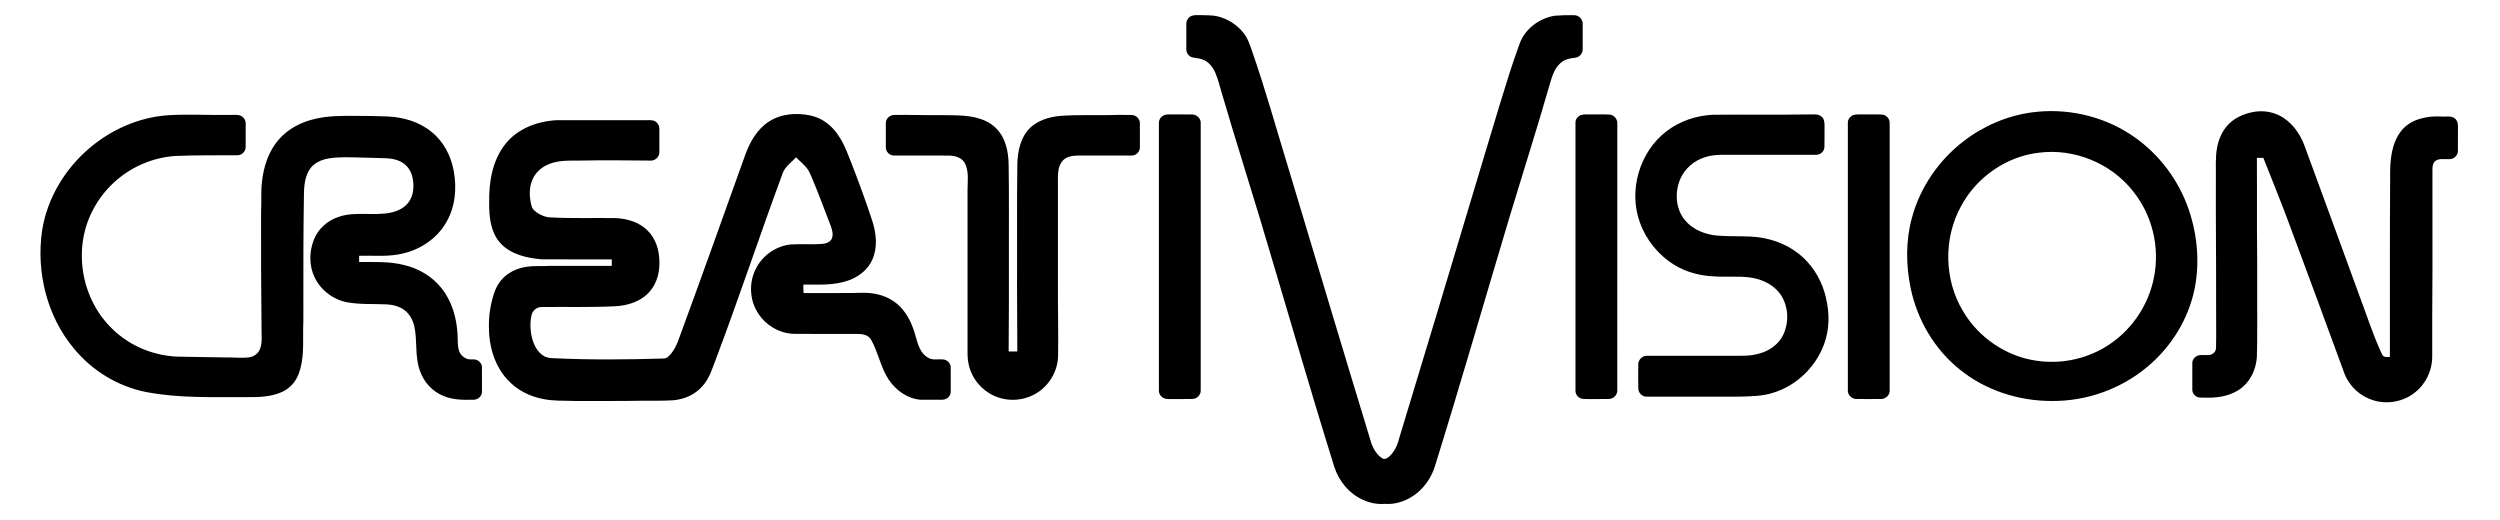
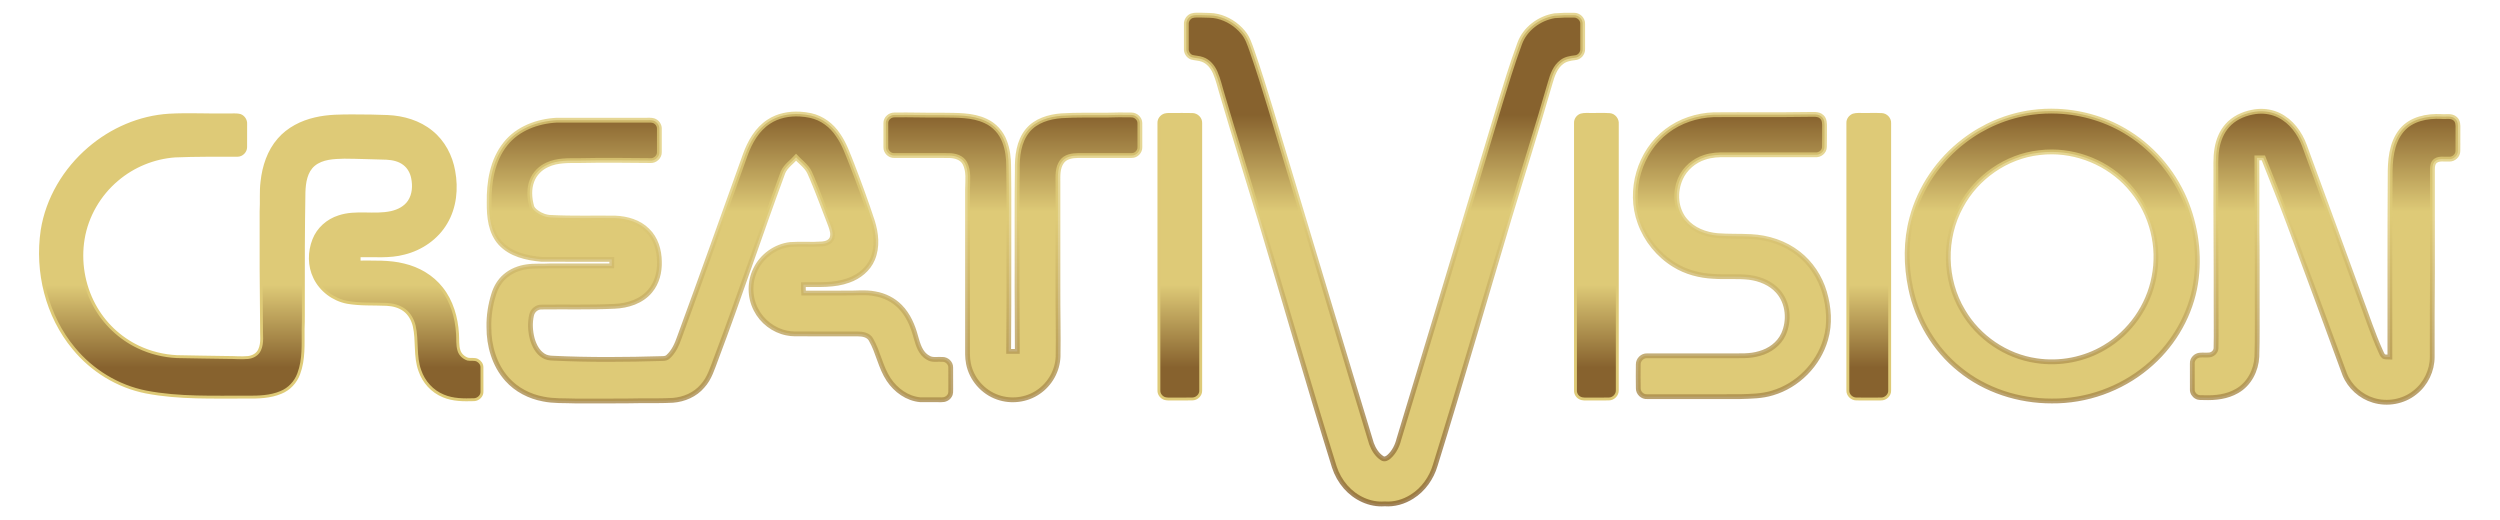
- <svg xmlns="http://www.w3.org/2000/svg" width="2600pt" height="540pt" viewBox="0 0 2600 540" version="1.1">
+ <svg xmlns="http://www.w3.org/2000/svg" xmlns:xlink="http://www.w3.org/1999/xlink" width="2600pt" height="540pt" viewBox="0 0 2600 540" version="1.1" id="svg23">
+   <defs id="defs27">
+     <linearGradient id="linearGradient110405">
+       <stop style="stop-color:#e4d47f;stop-opacity:1;" offset="0" id="stop110403" />
+     </linearGradient>
+     <linearGradient id="linearGradient47203">
+       <stop style="stop-color:#87622e;stop-opacity:1;" offset="0" id="stop47199" />
+       <stop style="stop-color:#deca77;stop-opacity:1" offset="1" id="stop47201" />
+     </linearGradient>
+     <linearGradient id="linearGradient47151">
+       <stop style="stop-color:#87622e;stop-opacity:1;" offset="0" id="stop47149" />
+     </linearGradient>
+     <linearGradient xlink:href="#linearGradient47203" id="linearGradient110449" x1="1919.818" y1="159.455" x2="1919.818" y2="293.48" gradientUnits="userSpaceOnUse" />
+     <linearGradient xlink:href="#linearGradient47203" id="linearGradient110695" x1="1920.08" y1="698.68" x2="1920.08" y2="301.163" gradientUnits="userSpaceOnUse" />
+     <linearGradient xlink:href="#linearGradient47203" id="linearGradient180882" x1="1101.189" y1="509.729" x2="1101.189" y2="395.272" gradientUnits="userSpaceOnUse" />
+   </defs>
  <g id="#000000ff">
-     <path fill="#000000" opacity="1.00" d=" M 1239.29 16.47 C 1242.72 15.34 1246.41 15.80 1249.97 15.76 C 1255.34 16.08 1260.81 15.65 1266.09 16.96 C 1276.39 19.39 1285.82 25.27 1292.58 33.41 C 1297.46 38.99 1299.67 46.16 1302.10 53.01 C 1315.86 92.48 1327.05 132.77 1339.29 172.73 C 1368.29 269.00 1397.03 365.35 1426.38 461.51 C 1428.59 467.34 1432.07 473.12 1437.43 476.53 C 1439.90 478.30 1442.87 476.61 1444.76 474.81 C 1449.98 470.07 1453.18 463.52 1454.87 456.75 C 1481.29 369.94 1507.34 283.02 1533.44 196.12 C 1545.48 156.54 1557.03 116.82 1569.48 77.37 C 1572.88 66.63 1576.58 55.98 1580.43 45.39 C 1585.95 29.97 1600.92 18.95 1616.85 16.36 C 1623.54 15.80 1630.29 15.65 1637.02 15.80 C 1641.86 15.68 1646.24 20.07 1645.99 24.94 C 1646.01 33.63 1646.01 42.33 1645.99 51.02 C 1646.20 55.52 1642.51 59.77 1638.00 60.04 C 1633.26 60.62 1628.34 61.39 1624.45 64.36 C 1617.37 69.49 1614.46 78.23 1612.16 86.28 C 1598.57 133.59 1583.58 180.48 1569.37 227.60 C 1543.74 312.99 1519.14 398.69 1492.66 483.83 C 1488.75 497.05 1480.32 509.12 1468.55 516.47 C 1460.11 521.84 1450.09 524.81 1440.06 524.01 C 1424.67 525.25 1409.48 517.88 1399.47 506.43 C 1394.16 500.36 1390.13 493.20 1387.66 485.53 C 1360.87 399.57 1336.07 313.00 1310.16 226.77 C 1297.36 184.28 1283.89 142.00 1271.43 99.41 C 1268.88 91.36 1267.18 82.99 1263.74 75.24 C 1261.10 69.34 1256.62 63.84 1250.31 61.72 C 1246.77 60.43 1242.93 60.50 1239.33 59.50 C 1235.92 58.20 1233.62 54.59 1233.77 50.95 C 1233.73 42.29 1233.72 33.63 1233.77 24.98 C 1233.63 21.35 1235.95 17.85 1239.29 16.47 Z" />
-     <path fill="#000000" opacity="1.00" d=" M 2113.50 116.84 C 2148.24 112.23 2184.60 119.96 2214.18 138.84 C 2241.50 156.08 2262.76 182.48 2274.34 212.60 C 2284.94 240.42 2288.27 271.28 2282.36 300.54 C 2275.83 332.26 2257.79 361.25 2232.87 381.80 C 2205.42 404.70 2169.71 417.36 2133.97 417.02 C 2099.51 417.11 2064.73 406.00 2037.91 384.09 C 2011.83 363.16 1994.02 332.70 1987.17 300.08 C 1982.13 275.92 1981.82 250.47 1988.38 226.56 C 1996.87 194.90 2016.41 166.48 2042.43 146.63 C 2063.00 130.77 2087.73 120.28 2113.50 116.84 M 2120.54 158.80 C 2086.49 162.67 2055.42 184.42 2039.40 214.59 C 2021.11 247.93 2021.83 290.79 2041.43 323.40 C 2057.45 350.91 2086.26 370.59 2117.81 375.13 C 2142.23 378.83 2167.88 373.90 2189.07 361.16 C 2215.50 345.56 2234.55 318.22 2240.19 288.06 C 2246.42 256.77 2238.16 222.90 2217.84 198.24 C 2195.00 169.56 2156.91 154.12 2120.54 158.80 Z" />
-     <path fill="#000000" opacity="1.00" d=" M 2342.04 116.75 C 2351.39 114.69 2361.45 115.67 2370.09 119.89 C 2382.91 126.14 2391.86 138.41 2396.69 151.56 C 2416.10 204.12 2435.22 256.79 2454.47 309.41 C 2461.48 328.01 2467.56 346.98 2475.77 365.11 C 2476.74 367.10 2477.40 369.47 2479.31 370.82 C 2481.25 371.54 2483.41 371.15 2485.49 371.28 C 2485.56 308.87 2485.32 246.45 2485.75 184.04 C 2485.57 167.40 2486.72 149.05 2497.71 135.60 C 2507.62 123.61 2524.26 120.39 2539.07 121.17 C 2543.84 121.70 2549.49 119.89 2553.42 123.53 C 2556.45 126.09 2556.36 130.34 2556.27 133.96 C 2556.17 141.63 2556.33 149.30 2556.22 156.97 C 2556.28 161.81 2551.74 165.85 2546.98 165.52 C 2542.36 165.87 2537.18 164.38 2533.09 167.17 C 2530.26 169.13 2529.70 172.82 2529.74 176.01 C 2529.76 212.00 2529.75 247.98 2529.75 283.96 C 2529.56 312.95 2529.40 341.95 2529.51 370.95 C 2529.56 385.33 2522.73 399.55 2511.33 408.34 C 2499.47 417.84 2482.90 420.73 2468.42 416.36 C 2455.09 412.41 2443.79 402.24 2438.54 389.37 C 2419.56 337.21 2400.17 285.20 2380.87 233.16 C 2372.33 209.99 2362.92 187.16 2353.88 164.19 C 2351.62 164.22 2349.38 164.22 2347.17 164.19 C 2347.36 189.47 2347.19 214.76 2347.25 240.05 C 2347.63 264.01 2347.47 287.98 2347.50 311.95 C 2347.37 331.61 2347.81 351.29 2347.15 370.94 C 2346.42 385.16 2339.20 399.38 2326.59 406.55 C 2316.22 412.65 2303.82 413.98 2292.01 413.54 C 2289.46 413.41 2286.70 413.87 2284.44 412.49 C 2281.73 411.08 2279.89 408.11 2280.01 405.05 C 2279.98 396.00 2279.99 386.96 2280.00 377.91 C 2279.78 373.53 2283.66 369.56 2287.98 369.33 C 2291.27 369.04 2294.60 369.48 2297.91 369.12 C 2301.40 368.70 2304.50 365.71 2304.67 362.13 C 2305.06 345.76 2304.64 329.40 2304.75 313.02 C 2304.88 270.35 2304.30 227.69 2304.50 185.02 C 2304.70 174.71 2303.80 164.30 2305.68 154.09 C 2307.18 145.48 2310.62 137.04 2316.51 130.49 C 2323.09 123.10 2332.45 118.70 2342.04 116.75 Z" />
-     <path fill="#000000" opacity="1.00" d=" M 176.06 119.75 C 196.38 118.64 216.72 119.83 237.05 119.50 C 241.32 119.69 245.72 118.94 249.88 120.13 C 253.40 121.48 255.79 125.20 255.51 128.97 C 255.48 136.99 255.55 145.01 255.48 153.03 C 255.48 157.49 251.51 161.51 247.04 161.49 C 225.34 161.52 203.64 161.32 181.97 162.21 C 159.99 163.80 138.62 172.55 121.85 186.84 C 103.37 202.39 90.45 224.55 86.52 248.43 C 82.66 271.68 86.69 296.23 97.89 316.98 C 108.04 336.08 124.47 351.72 144.03 360.95 C 156.50 366.86 170.16 370.19 183.93 370.88 C 201.28 371.39 218.64 371.33 236.00 371.75 C 243.32 371.62 250.66 372.53 257.96 371.81 C 262.90 371.28 267.83 368.60 269.94 363.94 C 273.46 356.43 271.68 347.98 272.00 340.01 C 271.52 300.01 271.40 259.99 271.52 219.98 C 272.14 209.62 271.16 199.21 272.47 188.90 C 274.18 173.07 279.38 157.10 290.04 144.98 C 299.75 133.78 313.57 126.82 327.87 123.56 C 341.32 120.37 355.23 120.47 368.96 120.50 C 380.35 120.42 391.73 120.73 403.12 121.13 C 419.45 121.84 436.06 126.68 448.83 137.19 C 461.34 147.24 469.19 162.29 471.91 177.97 C 475.27 196.09 473.39 215.74 463.79 231.77 C 454.46 247.72 438.12 258.92 420.30 263.31 C 405.03 267.44 389.11 265.59 373.50 266.00 C 373.50 268.16 373.50 270.33 373.50 272.49 C 389.04 272.62 404.86 271.70 420.07 275.57 C 435.27 279.15 449.59 287.43 459.26 299.82 C 469.90 313.13 474.78 330.18 475.81 346.99 C 476.25 352.86 475.53 358.94 477.35 364.64 C 478.67 368.89 482.30 372.09 486.45 373.50 C 489.72 374.20 493.29 373.09 496.41 374.62 C 499.13 376.00 501.30 378.84 501.23 381.99 C 501.29 390.32 501.23 398.66 501.26 406.99 C 501.57 411.54 497.47 415.53 493.04 415.69 C 482.31 416.00 471.16 416.06 461.09 411.76 C 449.57 407.11 440.59 397.14 436.64 385.42 C 431.20 370.50 434.29 354.25 430.79 338.97 C 429.24 332.62 425.94 326.47 420.61 322.53 C 415.29 318.53 408.56 316.86 402.01 316.55 C 388.38 315.90 374.62 316.81 361.13 314.41 C 346.68 311.65 333.64 301.95 327.30 288.62 C 321.33 276.46 321.44 261.85 326.38 249.37 C 330.81 237.94 340.79 229.12 352.41 225.47 C 370.08 219.46 389.04 224.98 407.02 221.00 C 414.22 219.37 421.42 215.77 425.57 209.44 C 430.29 202.31 430.79 193.17 429.08 184.99 C 427.99 179.40 425.09 174.08 420.55 170.56 C 415.32 166.38 408.48 164.93 401.95 164.59 C 387.31 164.26 372.68 163.61 358.05 163.53 C 347.20 163.82 335.15 164.09 326.35 171.33 C 318.11 178.28 316.47 189.76 316.14 199.91 C 315.49 237.60 315.44 275.30 315.50 313.00 C 315.43 322.67 315.69 332.34 315.26 342.00 C 315.12 357.61 316.31 373.82 310.67 388.71 C 307.51 397.39 300.74 404.72 292.11 408.14 C 281.08 412.81 268.84 413.11 257.04 413.00 C 221.96 412.82 186.52 414.38 151.88 407.69 C 122.55 401.92 95.66 385.41 76.74 362.33 C 48.68 328.68 37.48 282.60 43.82 239.56 C 49.02 206.50 67.25 176.13 92.55 154.48 C 115.76 134.47 145.36 121.58 176.06 119.75 Z" />
-     <path fill="#000000" opacity="1.00" d=" M 799.58 126.51 C 812.26 118.17 828.46 117.04 843.01 120.14 C 854.79 122.68 865.00 130.40 871.58 140.37 C 878.10 149.68 881.82 160.49 885.99 170.96 C 893.54 190.37 900.66 209.95 907.19 229.73 C 911.30 242.47 912.86 256.85 907.47 269.46 C 903.04 280.10 893.34 287.78 882.65 291.55 C 867.58 297.12 851.26 295.82 835.51 296.00 C 835.43 298.93 835.45 301.87 835.73 304.79 C 850.49 304.69 865.24 304.78 880.00 304.75 C 890.01 304.97 900.12 303.59 910.04 305.57 C 919.80 307.25 929.11 311.80 936.07 318.90 C 944.55 327.47 949.40 338.91 952.44 350.41 C 954.74 358.36 957.24 367.64 965.08 371.90 C 969.49 374.91 974.98 373.37 979.94 373.76 C 984.40 373.55 988.74 377.42 988.73 381.94 C 988.82 389.28 988.68 396.63 988.78 403.98 C 988.73 406.52 989.08 409.33 987.55 411.55 C 985.81 414.49 982.33 415.93 979.02 415.76 C 971.70 415.72 964.38 415.82 957.06 415.72 C 943.57 414.49 931.65 405.89 924.28 394.81 C 915.73 382.05 913.46 366.33 905.83 353.12 C 903.08 348.25 897.10 347.32 892.01 347.29 C 873.03 347.19 854.05 347.28 835.08 347.25 C 829.43 347.20 823.70 347.60 818.15 346.32 C 804.53 343.61 792.46 334.30 786.20 321.94 C 779.47 309.04 779.35 292.94 785.87 279.94 C 792.54 266.07 806.54 256.07 821.83 254.27 C 832.89 253.48 844.02 254.55 855.09 253.66 C 858.96 253.37 863.35 251.91 865.10 248.13 C 866.98 243.61 865.29 238.65 863.74 234.30 C 857.22 217.77 851.29 201.00 844.27 184.67 C 842.81 181.29 841.48 177.77 839.14 174.88 C 835.83 170.71 831.56 167.44 827.93 163.57 C 823.31 168.71 817.10 172.72 814.31 179.27 C 790.49 243.57 768.99 308.72 744.77 372.87 C 740.94 382.79 737.97 393.48 730.59 401.49 C 722.98 410.47 711.46 415.40 699.87 416.32 C 689.25 416.91 678.61 416.74 667.98 416.74 C 644.67 417.26 621.33 416.88 598.01 417.01 C 586.99 416.56 575.85 417.25 564.98 414.99 C 550.74 412.33 537.13 405.38 527.43 394.50 C 514.15 379.79 508.33 359.53 508.48 340.00 C 508.23 328.42 510.08 316.83 513.57 305.81 C 515.77 298.75 519.66 292.12 525.31 287.28 C 531.61 281.79 539.67 278.59 547.90 277.44 C 555.87 276.25 563.93 277.05 571.95 276.52 C 593.38 276.46 614.81 276.53 636.24 276.49 C 636.24 274.24 636.24 271.99 636.26 269.74 C 611.83 269.72 587.40 269.84 562.98 269.69 C 547.66 268.29 531.02 264.60 520.28 252.72 C 510.18 241.43 508.62 225.46 508.74 210.96 C 508.35 189.60 511.98 166.75 525.70 149.63 C 538.39 133.60 559.06 126.03 578.98 125.00 C 609.98 124.98 640.98 125.02 671.98 124.98 C 674.56 125.03 677.22 124.74 679.73 125.49 C 683.26 126.63 685.87 130.21 685.74 133.94 C 685.76 141.98 685.77 150.02 685.74 158.06 C 686.00 163.20 681.10 167.57 676.04 167.01 C 651.70 166.77 627.35 166.49 603.01 167.01 C 591.71 167.09 579.82 166.43 569.31 171.36 C 562.02 174.60 555.96 180.64 553.18 188.17 C 550.04 196.41 550.59 205.58 552.76 214.00 C 553.34 216.98 555.70 219.11 558.04 220.84 C 562.41 223.97 567.66 226.02 573.07 226.12 C 595.34 227.28 617.64 226.50 639.92 226.80 C 652.00 227.31 664.63 230.88 673.35 239.67 C 682.03 247.97 685.67 260.27 685.77 272.03 C 686.12 282.82 683.33 294.05 676.31 302.46 C 667.34 313.46 652.80 318.01 639.04 318.55 C 613.80 319.76 588.51 319.00 563.26 319.32 C 558.24 319.21 553.90 322.90 552.82 327.72 C 550.94 335.87 551.45 344.53 553.60 352.59 C 555.55 359.29 558.97 366.08 565.05 369.91 C 567.96 371.83 571.50 372.43 574.93 372.51 C 612.95 374.34 651.04 374.02 689.08 372.88 C 691.16 372.86 693.38 372.51 694.92 370.96 C 700.74 365.64 704.05 358.21 706.59 350.88 C 729.80 287.72 752.38 224.33 775.08 160.98 C 779.90 147.63 787.42 134.43 799.58 126.51 Z" />
-     <path fill="#000000" opacity="1.00" d=" M 1211.44 119.51 C 1214.22 118.77 1217.13 119.03 1219.98 118.99 C 1226.67 119.09 1233.36 118.85 1240.05 119.08 C 1244.69 119.10 1248.95 123.19 1248.74 127.91 C 1248.76 220.64 1248.76 313.37 1248.74 406.10 C 1248.94 410.79 1244.72 414.87 1240.11 414.91 C 1233.07 415.16 1226.03 414.90 1219.01 415.02 C 1216.47 414.98 1213.89 415.16 1211.43 414.49 C 1207.84 413.40 1205.07 409.83 1205.26 406.03 C 1205.24 313.33 1205.24 220.62 1205.26 127.92 C 1205.09 124.13 1207.87 120.59 1211.44 119.51 Z" />
-     <path fill="#000000" opacity="1.00" d=" M 1644.42 119.57 C 1647.84 118.63 1651.45 119.09 1654.97 119.00 C 1661.35 119.13 1667.75 118.75 1674.12 119.17 C 1678.90 119.57 1682.47 124.28 1682.01 128.99 C 1681.97 221.34 1682.04 313.69 1681.98 406.04 C 1682.10 410.79 1677.87 414.94 1673.16 414.93 C 1666.10 415.14 1659.03 414.91 1651.98 415.02 C 1648.99 414.94 1645.80 415.33 1643.08 413.87 C 1640.19 412.45 1638.33 409.23 1638.49 406.03 C 1638.51 313.33 1638.50 220.64 1638.49 127.95 C 1638.30 124.23 1640.85 120.64 1644.42 119.57 Z" />
-     <path fill="#000000" opacity="1.00" d=" M 1782.21 119.32 C 1815.11 119.04 1848.03 119.54 1880.93 119.00 C 1885.49 119.20 1890.92 118.01 1894.60 121.48 C 1897.58 124.10 1897.56 128.35 1897.53 132.01 C 1897.39 138.98 1897.67 145.96 1897.40 152.93 C 1897.36 157.75 1892.65 161.39 1888.02 161.01 C 1857.01 160.99 1826.00 161.01 1794.99 161.00 C 1787.54 160.80 1779.97 161.21 1772.86 163.59 C 1761.91 167.05 1752.41 175.13 1747.72 185.67 C 1741.44 199.65 1742.46 217.46 1752.67 229.36 C 1760.87 239.11 1773.57 243.90 1786.00 245.03 C 1797.64 245.98 1809.34 245.43 1821.01 246.04 C 1838.70 246.93 1856.41 252.66 1870.41 263.71 C 1883.35 273.82 1892.75 288.14 1897.44 303.84 C 1902.13 319.66 1903.41 336.89 1898.69 352.87 C 1891.13 379.13 1869.67 400.94 1843.42 408.67 C 1832.60 412.07 1821.16 412.12 1809.94 412.50 C 1777.64 412.51 1745.33 412.48 1713.03 412.52 C 1708.22 412.91 1703.77 408.72 1703.83 403.91 C 1703.66 395.60 1703.72 387.27 1703.80 378.96 C 1703.74 374.14 1708.04 369.81 1712.90 370.03 C 1741.59 369.96 1770.30 370.02 1799.00 370.00 C 1809.31 369.90 1819.86 370.73 1829.87 367.64 C 1840.42 364.79 1850.16 357.82 1854.79 347.72 C 1861.35 333.37 1859.79 314.94 1849.13 302.93 C 1841.54 294.34 1830.30 289.87 1819.13 288.44 C 1806.82 287.01 1794.42 288.34 1782.09 287.41 C 1767.86 286.75 1753.62 283.07 1741.44 275.53 C 1724.92 265.49 1712.01 249.63 1705.52 231.42 C 1693.27 198.16 1705.12 157.66 1733.43 136.31 C 1747.36 125.66 1764.75 119.98 1782.21 119.32 Z" />
-     <path fill="#000000" opacity="1.00" d=" M 1927.49 119.64 C 1930.87 118.64 1934.47 119.07 1937.97 119.00 C 1944.34 119.11 1950.74 118.80 1957.12 119.13 C 1961.61 119.34 1965.51 123.49 1965.26 128.01 C 1965.25 220.68 1965.25 313.34 1965.26 406.00 C 1965.54 410.93 1960.96 415.14 1956.13 414.95 C 1947.69 415.03 1939.24 415.06 1930.81 414.94 C 1926.01 415.08 1921.46 410.84 1921.76 405.96 C 1921.75 313.29 1921.74 220.61 1921.76 127.94 C 1921.55 124.29 1924.17 120.93 1927.49 119.64 Z" />
-     <path fill="#000000" opacity="1.00" d=" M 921.26 127.99 C 921.21 123.36 925.52 119.48 930.07 119.56 C 946.71 119.24 963.33 119.98 979.97 119.74 C 995.14 120.05 1011.10 119.21 1025.18 125.89 C 1034.26 130.00 1041.35 137.88 1044.79 147.20 C 1047.97 155.41 1049.03 164.31 1049.01 173.06 C 1049.50 204.35 1049.14 235.65 1049.25 266.94 C 1049.26 299.79 1049.32 332.65 1049.00 365.49 C 1051.99 365.50 1054.99 365.50 1058.00 365.49 C 1058.08 335.67 1057.55 305.86 1057.75 276.04 C 1057.85 243.03 1057.51 210.02 1058.00 177.02 C 1057.73 162.75 1059.36 147.17 1068.77 135.74 C 1077.30 125.41 1091.00 121.41 1103.90 120.40 C 1119.56 119.42 1135.27 119.85 1150.96 119.74 C 1159.60 119.39 1168.26 119.43 1176.91 119.57 C 1181.35 119.63 1185.48 123.47 1185.47 127.99 C 1185.55 136.32 1185.49 144.67 1185.49 153.00 C 1185.70 157.57 1181.64 161.87 1177.05 161.73 C 1158.37 161.79 1139.69 161.72 1121.01 161.76 C 1114.95 161.81 1108.00 162.95 1104.26 168.27 C 1099.78 174.55 1100.22 182.68 1100.25 190.02 C 1100.25 226.36 1100.25 262.69 1100.25 299.03 C 1100.13 322.99 1100.83 346.95 1100.40 370.91 C 1099.84 385.56 1091.93 399.59 1079.77 407.74 C 1067.67 416.09 1051.57 418.05 1037.74 413.18 C 1022.36 407.90 1010.24 394.07 1007.21 378.07 C 1005.90 371.81 1006.29 365.40 1006.25 359.06 C 1006.25 305.03 1006.25 251.00 1006.25 196.98 C 1006.33 187.87 1007.81 178.04 1003.40 169.63 C 1000.21 163.79 993.17 161.85 986.95 161.80 C 967.95 161.68 948.94 161.79 929.94 161.76 C 925.33 161.97 921.06 157.74 921.26 153.12 C 921.23 144.74 921.22 136.37 921.26 127.99 Z" />
+     <g id="g37369" style="stroke-width:1;stroke-miterlimit:4;stroke-dasharray:none;fill-opacity:1;fill:url(#linearGradient180882);stroke:#deca77;stroke-opacity:1">
+       <path id="path18" style="fill:url(#linearGradient180882);fill-opacity:1;stroke:#deca77;stroke-width:4;stroke-miterlimit:4;stroke-dasharray:none;stroke-opacity:1" d="m 2199.543,158.621 c -2.36,0.018 -4.702,0.178 -6.982,0.805 -4.76,1.427 -8.159,6.214 -7.906,11.174 0.013,123.587 0.027,247.173 0,370.773 -0.213,4.267 2.266,8.56 6.119,10.453 3.627,1.947 7.881,1.427 11.867,1.533 9.4,-0.147 18.827,0.161 28.24,-0.119 6.28,0.013 11.92,-5.52 11.76,-11.854 0.08,-123.133 -0.014,-246.267 0.039,-369.4 0.613,-6.28 -4.146,-12.56 -10.52,-13.094 -8.493,-0.56 -17.027,-0.053 -25.533,-0.227 -2.347,0.06 -4.724,-0.063 -7.084,-0.045 z m 377.371,0.008 c -2.347,0.035 -4.674,0.224 -6.928,0.891 -4.427,1.72 -7.921,6.2 -7.641,11.066 -0.027,123.56 -0.013,247.133 0,370.693 -0.4,6.507 5.668,12.161 12.068,11.975 11.24,0.16 22.506,0.12 33.76,0.014 6.44,0.253 12.545,-5.36 12.172,-11.934 -0.013,-123.547 -0.013,-247.094 0,-370.654 0.333,-6.027 -4.865,-11.56 -10.852,-11.84 -8.507,-0.44 -17.04,-0.027 -25.533,-0.174 -2.333,0.047 -4.7,-0.072 -7.047,-0.037 z m -956.002,0.021 c -1.908,0.043 -3.805,0.202 -5.658,0.695 -4.76,1.44 -8.467,6.162 -8.24,11.215 -0.027,123.6 -0.027,247.213 0,370.812 -0.253,5.067 3.44,9.828 8.226,11.281 3.28,0.893 6.719,0.652 10.105,0.705 9.36,-0.16 18.748,0.187 28.135,-0.146 6.147,-0.053 11.773,-5.493 11.506,-11.746 0.027,-123.64 0.027,-247.28 0,-370.92 0.28,-6.293 -5.399,-11.747 -11.586,-11.773 -8.92,-0.307 -17.84,0.014 -26.76,-0.119 -1.9,0.027 -3.82,-0.047 -5.729,-0.004 z m -1345.51,0.459 c -13.555,-0.157 -27.11,-0.183 -40.656,0.557 -40.933,2.44 -80.399,19.627 -111.346,46.307 -33.733,28.867 -58.041,69.361 -64.975,113.441 -8.453,57.387 6.481,118.827 43.895,163.693 25.227,30.773 61.079,52.785 100.186,60.479 46.187,8.92 93.442,6.84 140.215,7.08 15.733,0.147 32.053,-0.252 46.76,-6.479 11.507,-4.56 20.533,-14.335 24.746,-25.908 7.52,-19.853 5.932,-41.466 6.119,-62.279 0.573,-12.88 0.227,-25.773 0.32,-38.666 -0.08,-50.267 -0.013,-100.534 0.854,-150.787 0.44,-13.533 2.627,-28.841 13.613,-38.107 11.733,-9.653 27.801,-10.014 42.268,-10.4 19.507,0.107 39.013,0.974 58.533,1.414 8.707,0.453 17.826,2.388 24.799,7.961 6.053,4.693 9.922,11.787 11.375,19.24 2.28,10.907 1.612,23.093 -4.682,32.6 -5.533,8.44 -15.132,13.239 -24.732,15.412 -23.973,5.307 -49.252,-2.052 -72.812,5.961 -15.493,4.867 -28.8,16.627 -34.707,31.867 -6.587,16.64 -6.733,36.119 1.227,52.332 8.453,17.773 25.839,30.707 45.105,34.387 17.987,3.2 36.334,1.987 54.508,2.854 8.733,0.413 17.706,2.639 24.799,7.973 7.107,5.253 11.508,13.455 13.574,21.922 4.667,20.373 0.547,42.038 7.801,61.932 5.267,15.627 17.24,28.921 32.6,35.121 13.427,5.733 28.293,5.654 42.6,5.24 5.907,-0.213 11.372,-5.533 10.959,-11.6 -0.04,-11.107 0.041,-22.227 -0.039,-33.334 0.093,-4.2 -2.799,-7.986 -6.426,-9.826 -4.16,-2.04 -8.921,-0.561 -13.281,-1.494 -5.533,-1.88 -10.373,-6.146 -12.133,-11.812 -2.427,-7.6 -1.466,-15.707 -2.053,-23.533 -1.373,-22.413 -7.882,-45.148 -22.068,-62.895 -12.893,-16.52 -31.985,-27.561 -52.252,-32.334 -20.28,-5.16 -41.374,-3.932 -62.094,-4.105 v -8.654 c 20.813,-0.547 42.04,1.921 62.4,-3.586 23.76,-5.853 45.546,-20.786 57.986,-42.053 12.8,-21.373 15.306,-47.574 10.826,-71.734 -3.627,-20.907 -14.093,-40.973 -30.773,-54.373 -17.027,-14.013 -39.172,-20.467 -60.945,-21.414 -15.187,-0.533 -30.36,-0.947 -45.547,-0.84 -18.307,-0.04 -36.854,-0.173 -54.787,4.08 -19.067,4.347 -37.493,13.627 -50.439,28.561 -14.213,16.16 -21.148,37.454 -23.428,58.561 -1.747,13.747 -0.439,27.626 -1.266,41.439 -0.16,53.347 -0.001,106.706 0.639,160.039 -0.427,10.627 1.947,21.895 -2.746,31.908 -2.813,6.213 -9.386,9.786 -15.973,10.492 -9.733,0.96 -19.521,-0.253 -29.281,-0.08 -23.147,-0.56 -46.292,-0.48 -69.426,-1.16 -18.36,-0.92 -36.575,-5.358 -53.201,-13.238 -26.08,-12.307 -47.986,-33.16 -61.52,-58.627 -14.933,-27.667 -20.307,-60.4 -15.16,-91.4 5.24,-31.84 22.467,-61.388 47.107,-82.121 22.36,-19.053 50.853,-30.72 80.16,-32.84 28.893,-1.187 57.826,-0.919 86.76,-0.959 5.96,0.027 11.254,-5.335 11.254,-11.281 0.093,-10.693 -9.3e-4,-21.385 0.039,-32.078 0.373,-5.027 -2.813,-9.987 -7.506,-11.787 -5.547,-1.587 -11.414,-0.587 -17.107,-0.84 -13.553,0.22 -27.109,-0.068 -40.664,-0.225 z" transform="scale(0.75)" />
+     </g>
+     <path id="path20" style="stroke-width:6.667;fill:url(#linearGradient110449);fill-opacity:1;stroke:url(#linearGradient110695);stroke-opacity:0.79;stroke-miterlimit:4;stroke-dasharray:none" d="M 1659.441 20.941 C 1657.046 20.983 1654.673 21.208 1652.387 21.961 C 1647.933 23.801 1644.841 28.467 1645.027 33.307 C 1644.961 44.84 1644.974 56.387 1645.027 67.934 C 1644.827 72.787 1647.893 77.601 1652.439 79.334 C 1657.239 80.667 1662.36 80.573 1667.08 82.293 C 1675.493 85.12 1681.466 92.454 1684.986 100.32 C 1689.573 110.654 1691.84 121.814 1695.24 132.547 C 1711.854 189.334 1729.814 245.706 1746.881 302.359 C 1781.428 417.333 1814.493 532.76 1850.213 647.373 C 1853.506 657.6 1858.881 667.147 1865.961 675.24 C 1879.308 690.507 1899.56 700.333 1920.08 698.68 C 1933.453 699.746 1946.813 695.787 1958.066 688.627 C 1973.76 678.827 1985 662.734 1990.213 645.107 C 2025.52 531.587 2058.321 417.32 2092.494 303.467 C 2111.441 240.64 2131.427 178.119 2149.547 115.039 C 2152.613 104.306 2156.494 92.653 2165.934 85.812 C 2171.12 81.853 2177.68 80.826 2184 80.053 C 2190.013 79.693 2194.934 74.027 2194.654 68.027 C 2194.681 56.441 2194.681 44.841 2194.654 33.254 C 2194.988 26.761 2189.147 20.906 2182.693 21.066 C 2173.72 20.866 2164.721 21.066 2155.801 21.812 C 2134.561 25.266 2114.6 39.96 2107.24 60.52 C 2102.107 74.64 2097.174 88.84 2092.641 103.16 C 2076.041 155.76 2060.639 208.721 2044.586 261.494 C 2009.786 377.361 1975.053 493.253 1939.826 609 C 1937.573 618.027 1933.306 626.76 1926.346 633.08 C 1923.826 635.48 1919.868 637.733 1916.574 635.373 C 1909.428 630.826 1904.786 623.119 1901.84 615.346 C 1862.707 487.132 1824.387 358.667 1785.721 230.307 C 1769.401 177.027 1754.479 123.306 1736.133 70.68 C 1732.893 61.546 1729.946 51.987 1723.439 44.547 C 1714.426 33.694 1701.852 25.853 1688.119 22.613 C 1681.079 20.867 1673.787 21.44 1666.627 21.014 C 1664.254 21.04 1661.836 20.9 1659.441 20.941 z M 2852.971 154.236 C 2841.296 153.741 2829.58 154.25 2818 155.787 C 2783.64 160.374 2750.667 174.359 2723.24 195.506 C 2688.547 221.973 2662.494 259.867 2651.174 302.08 C 2642.427 333.96 2642.84 367.894 2649.561 400.107 C 2658.694 443.601 2682.44 484.212 2717.213 512.119 C 2752.973 541.332 2799.346 556.147 2845.293 556.027 C 2892.946 556.481 2940.56 539.6 2977.16 509.066 C 3010.387 481.666 3034.44 443.014 3043.146 400.721 C 3051.026 361.707 3046.586 320.56 3032.453 283.467 C 3017.013 243.307 2988.667 208.106 2952.24 185.119 C 2922.66 166.239 2887.996 155.722 2852.971 154.236 z M 3132.203 154.371 C 3129.012 154.547 3125.837 154.979 3122.721 155.666 C 3109.934 158.266 3097.453 164.133 3088.68 173.986 C 3080.826 182.72 3076.24 193.973 3074.24 205.453 C 3071.734 219.066 3072.933 232.947 3072.666 246.693 C 3072.399 303.587 3073.173 360.466 3073 417.359 C 3072.853 439.199 3073.413 461.013 3072.893 482.84 C 3072.666 487.613 3068.534 491.6 3063.881 492.16 C 3059.468 492.64 3055.027 492.053 3050.641 492.439 C 3044.881 492.746 3039.707 498.041 3040 503.881 C 3039.987 515.948 3039.974 528 3040.014 540.066 C 3039.854 544.146 3042.307 548.106 3045.92 549.986 C 3048.933 551.826 3052.614 551.213 3056.014 551.387 C 3071.76 551.973 3088.293 550.2 3102.119 542.066 C 3118.932 532.506 3128.56 513.546 3129.533 494.586 C 3130.413 468.386 3129.827 442.147 3130 415.934 C 3129.96 383.974 3130.173 352.013 3129.666 320.066 C 3129.586 286.346 3129.814 252.627 3129.561 218.92 C 3132.507 218.96 3135.492 218.96 3138.506 218.92 C 3150.559 249.547 3163.108 279.988 3174.494 310.881 C 3200.227 380.268 3226.08 449.613 3251.387 519.16 C 3258.387 536.32 3273.453 549.88 3291.227 555.146 C 3310.533 560.973 3332.626 557.12 3348.439 544.453 C 3363.64 532.733 3372.746 513.773 3372.68 494.6 C 3372.533 455.933 3372.747 417.267 3373 378.613 C 3373 330.64 3373.013 282.666 3372.986 234.68 C 3372.933 230.426 3373.68 225.506 3377.453 222.893 C 3382.907 219.173 3389.813 221.16 3395.973 220.693 C 3402.319 221.133 3408.373 215.746 3408.293 209.293 C 3408.44 199.066 3408.226 188.84 3408.359 178.613 C 3408.479 173.787 3408.601 168.12 3404.561 164.707 C 3399.32 159.854 3391.786 162.267 3385.426 161.561 C 3365.679 160.521 3343.493 164.814 3330.279 180.801 C 3315.626 198.734 3314.094 223.2 3314.334 245.387 C 3313.761 328.6 3314.08 411.826 3313.986 495.039 C 3311.213 494.866 3308.333 495.386 3305.746 494.426 C 3303.199 492.626 3302.321 489.466 3301.027 486.812 C 3290.081 462.639 3281.974 437.347 3272.627 412.547 C 3246.96 342.387 3221.466 272.16 3195.586 202.08 C 3189.146 184.547 3177.213 168.187 3160.119 159.854 C 3151.479 155.634 3141.775 153.844 3132.203 154.371 z M 1109.158 158.207 C 1094.106 157.408 1078.787 160.34 1066.107 168.68 C 1049.894 179.24 1039.866 196.841 1033.439 214.641 C 1003.173 299.107 973.066 383.627 942.119 467.84 C 938.732 477.613 934.321 487.52 926.561 494.613 C 924.507 496.68 921.547 497.147 918.773 497.174 C 868.053 498.694 817.268 499.12 766.574 496.68 C 762.001 496.573 757.28 495.773 753.4 493.213 C 745.294 488.106 740.733 479.052 738.133 470.119 C 735.266 459.372 734.587 447.828 737.094 436.961 C 738.534 430.534 744.32 425.613 751.014 425.76 C 784.68 425.333 818.399 426.346 852.053 424.732 C 870.399 424.012 889.786 417.946 901.746 403.279 C 911.106 392.066 914.826 377.094 914.359 362.707 C 914.226 347.027 909.374 330.627 897.801 319.561 C 886.174 307.841 869.333 303.08 853.227 302.4 C 823.52 302 793.787 303.041 764.094 301.494 C 756.88 301.361 749.879 298.626 744.053 294.453 C 740.933 292.146 737.787 289.307 737.014 285.334 C 734.12 274.107 733.388 261.879 737.574 250.893 C 741.281 240.853 749.36 232.8 759.08 228.48 C 773.093 221.907 788.947 222.786 804.014 222.68 C 836.467 221.986 868.933 222.36 901.387 222.68 C 908.133 223.426 914.667 217.599 914.32 210.746 C 914.36 200.026 914.347 189.306 914.32 178.586 C 914.494 173.613 911.013 168.84 906.307 167.32 C 902.96 166.32 899.413 166.707 895.973 166.641 C 854.639 166.694 813.306 166.639 771.973 166.666 C 745.413 168.039 717.854 178.133 700.934 199.506 C 682.64 222.333 677.8 252.799 678.32 281.279 C 678.16 300.613 680.24 321.908 693.707 336.961 C 708.027 352.801 730.214 357.719 750.641 359.586 C 783.201 359.786 815.772 359.628 848.346 359.654 C 848.319 362.654 848.32 365.654 848.32 368.654 C 819.747 368.708 791.173 368.613 762.6 368.693 C 751.906 369.4 741.16 368.333 730.533 369.92 C 719.56 371.453 708.814 375.719 700.414 383.039 C 692.881 389.492 687.693 398.333 684.76 407.746 C 680.106 422.439 677.639 437.894 677.973 453.334 C 677.773 479.374 685.534 506.387 703.24 526 C 716.174 540.507 734.32 549.774 753.307 553.32 C 767.8 556.334 782.652 555.414 797.346 556.014 C 828.439 555.84 859.561 556.348 890.641 555.654 C 904.814 555.654 919 555.88 933.16 555.094 C 948.613 553.867 963.972 547.294 974.119 535.32 C 983.959 524.64 987.921 510.387 993.027 497.16 C 1025.321 411.627 1053.986 324.761 1085.746 239.027 C 1089.466 230.294 1097.746 224.947 1103.906 218.094 C 1108.746 223.254 1114.44 227.614 1118.853 233.174 C 1121.974 237.027 1123.747 241.72 1125.693 246.227 C 1135.053 268 1142.961 290.36 1151.654 312.4 C 1153.721 318.2 1155.974 324.813 1153.467 330.84 C 1151.133 335.88 1145.279 337.826 1140.119 338.213 C 1125.359 339.4 1110.52 337.974 1095.773 339.027 C 1075.387 341.427 1056.719 354.761 1047.826 373.254 C 1039.133 390.587 1039.294 412.054 1048.268 429.254 C 1056.614 445.734 1072.707 458.146 1090.867 461.76 C 1098.267 463.466 1105.906 462.933 1113.439 463 C 1138.733 463.04 1164.039 462.919 1189.346 463.053 C 1196.132 463.093 1204.107 464.333 1207.773 470.826 C 1217.947 488.44 1220.973 509.401 1232.373 526.414 C 1242.2 541.187 1258.093 552.653 1276.08 554.293 C 1285.84 554.426 1295.599 554.292 1305.359 554.346 C 1309.773 554.572 1314.412 552.652 1316.732 548.732 C 1318.772 545.772 1318.306 542.027 1318.373 538.641 C 1318.24 528.841 1318.427 519.041 1318.307 509.254 C 1318.32 503.227 1312.533 498.066 1306.586 498.346 C 1299.973 497.826 1292.653 499.881 1286.773 495.867 C 1276.32 490.187 1272.987 477.813 1269.92 467.213 C 1265.867 451.88 1259.4 436.626 1248.094 425.199 C 1238.814 415.733 1226.4 409.666 1213.387 407.426 C 1200.16 404.786 1186.681 406.627 1173.334 406.334 C 1153.654 406.374 1133.987 406.253 1114.307 406.387 C 1113.933 402.493 1113.907 398.573 1114.014 394.666 C 1135.014 394.426 1156.774 396.159 1176.867 388.732 C 1191.12 383.706 1204.054 373.466 1209.961 359.279 C 1217.148 342.466 1215.066 323.293 1209.586 306.307 C 1200.879 279.933 1191.387 253.827 1181.32 227.947 C 1175.76 213.987 1170.801 199.573 1162.107 187.16 C 1153.334 173.867 1139.72 163.574 1124.014 160.188 C 1119.164 159.154 1114.176 158.473 1109.158 158.207 z M 2507.906 158.666 C 2464.04 159.386 2420.146 158.72 2376.279 159.094 C 2352.999 159.974 2329.814 167.546 2311.24 181.746 C 2273.494 210.213 2257.694 264.214 2274.027 308.561 C 2282.681 332.841 2299.893 353.986 2321.92 367.373 C 2338.16 377.426 2357.146 382.333 2376.119 383.213 C 2392.559 384.453 2409.093 382.679 2425.506 384.586 C 2440.399 386.493 2455.386 392.453 2465.506 403.906 C 2479.719 419.92 2481.799 444.494 2473.053 463.627 C 2466.879 477.094 2453.893 486.387 2439.826 490.188 C 2426.479 494.308 2412.413 493.201 2398.666 493.334 C 2360.399 493.361 2322.12 493.28 2283.867 493.373 C 2277.387 493.08 2271.652 498.853 2271.732 505.279 C 2271.626 516.359 2271.547 527.467 2271.773 538.547 C 2271.693 544.96 2277.626 550.547 2284.039 550.027 C 2327.106 549.974 2370.187 550.013 2413.254 550 C 2428.214 549.493 2443.466 549.426 2457.893 544.893 C 2492.893 534.586 2521.506 505.507 2531.586 470.494 C 2537.879 449.187 2536.173 426.212 2529.92 405.119 C 2523.667 384.186 2511.134 365.093 2493.881 351.613 C 2475.214 336.88 2451.6 329.239 2428.014 328.053 C 2412.454 327.239 2396.854 327.974 2381.334 326.707 C 2364.761 325.2 2347.826 318.812 2336.893 305.812 C 2323.279 289.946 2321.92 266.201 2330.293 247.561 C 2336.546 233.507 2349.213 222.732 2363.812 218.119 C 2373.293 214.946 2383.387 214.399 2393.32 214.666 C 2434.667 214.679 2476.013 214.653 2517.359 214.68 C 2523.533 215.186 2529.814 210.333 2529.867 203.906 C 2530.227 194.613 2529.852 185.307 2530.039 176.014 C 2530.079 171.134 2530.106 165.466 2526.133 161.973 C 2521.226 157.346 2513.986 158.933 2507.906 158.666 z M 1240.094 159.414 C 1234.027 159.307 1228.279 164.481 1228.346 170.654 C 1228.292 181.828 1228.306 192.987 1228.346 204.16 C 1228.079 210.32 1233.773 215.96 1239.92 215.68 C 1265.253 215.72 1290.6 215.572 1315.934 215.732 C 1324.227 215.799 1333.614 218.387 1337.867 226.174 C 1343.747 237.387 1341.773 250.494 1341.666 262.641 L 1341.666 478.746 C 1341.719 487.199 1341.201 495.747 1342.947 504.094 C 1346.987 525.427 1363.148 543.866 1383.654 550.906 C 1402.094 557.4 1423.56 554.788 1439.693 543.654 C 1455.907 532.788 1466.453 514.08 1467.199 494.547 C 1467.773 462.6 1466.84 430.654 1467 398.707 L 1467 253.359 C 1466.96 243.573 1466.372 232.733 1472.346 224.359 C 1477.332 217.266 1486.6 215.746 1494.68 215.68 C 1519.586 215.626 1544.494 215.721 1569.4 215.641 C 1575.52 215.827 1580.934 210.093 1580.654 204 C 1580.654 192.893 1580.734 181.761 1580.627 170.654 C 1580.64 164.628 1575.133 159.506 1569.213 159.426 C 1557.68 159.239 1546.133 159.188 1534.613 159.654 C 1513.693 159.801 1492.747 159.227 1471.867 160.533 C 1454.667 161.88 1436.401 167.213 1425.027 180.986 C 1412.481 196.226 1410.306 217.001 1410.666 236.027 C 1410.013 280.027 1410.467 324.039 1410.334 368.053 C 1410.067 407.813 1410.773 447.56 1410.666 487.32 C 1406.653 487.334 1402.653 487.334 1398.666 487.32 C 1399.093 443.534 1399.013 399.72 1399 355.92 C 1398.853 314.2 1399.333 272.466 1398.68 230.746 C 1398.706 219.079 1397.293 207.214 1393.053 196.268 C 1388.466 183.841 1379.013 173.334 1366.906 167.854 C 1348.133 158.947 1326.854 160.068 1306.627 159.654 C 1284.44 159.974 1262.28 158.987 1240.094 159.414 z M 2845.635 210.633 C 2888.259 210.916 2930.472 230.86 2957.119 264.32 C 2984.213 297.2 2995.227 342.36 2986.92 384.08 C 2979.4 424.293 2954 460.747 2918.76 481.547 C 2890.506 498.534 2856.306 505.107 2823.746 500.174 C 2781.679 494.12 2743.266 467.879 2721.906 431.199 C 2695.773 387.719 2694.813 330.572 2719.199 286.119 C 2740.559 245.892 2781.987 216.892 2827.387 211.732 C 2833.448 210.952 2839.546 210.592 2845.635 210.633 z " transform="scale(0.75)" />
  </g>
</svg>
